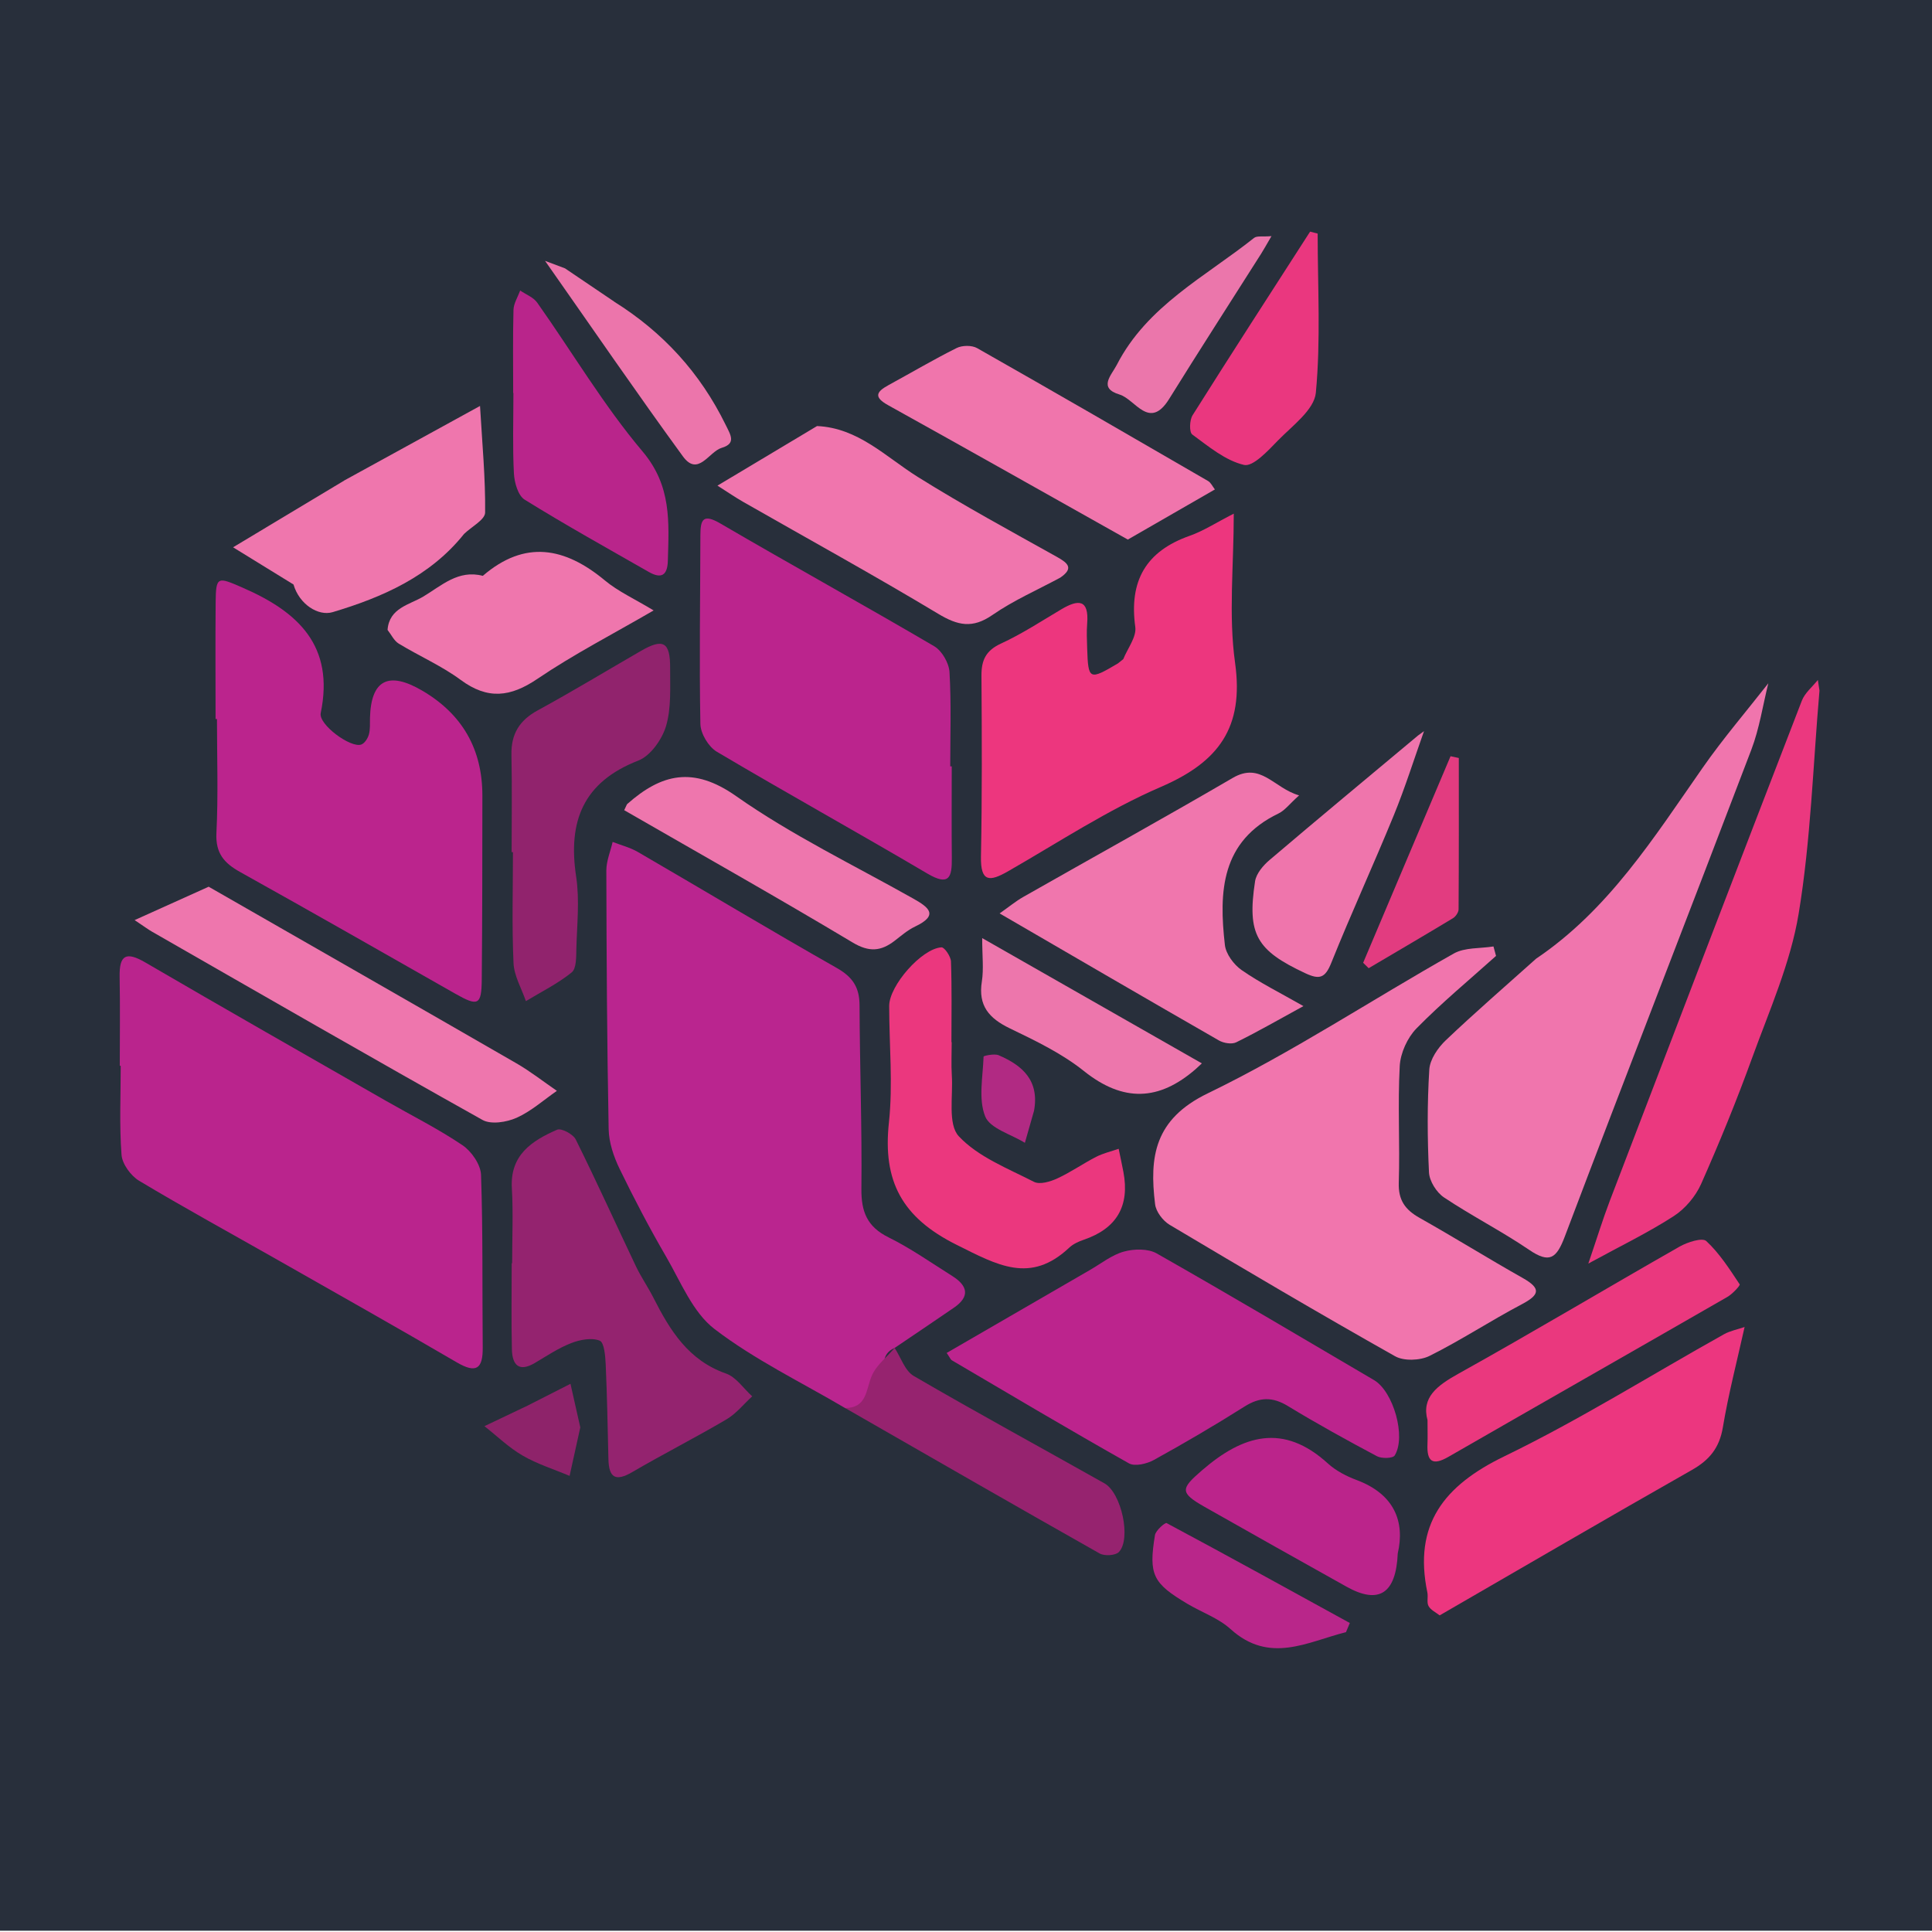
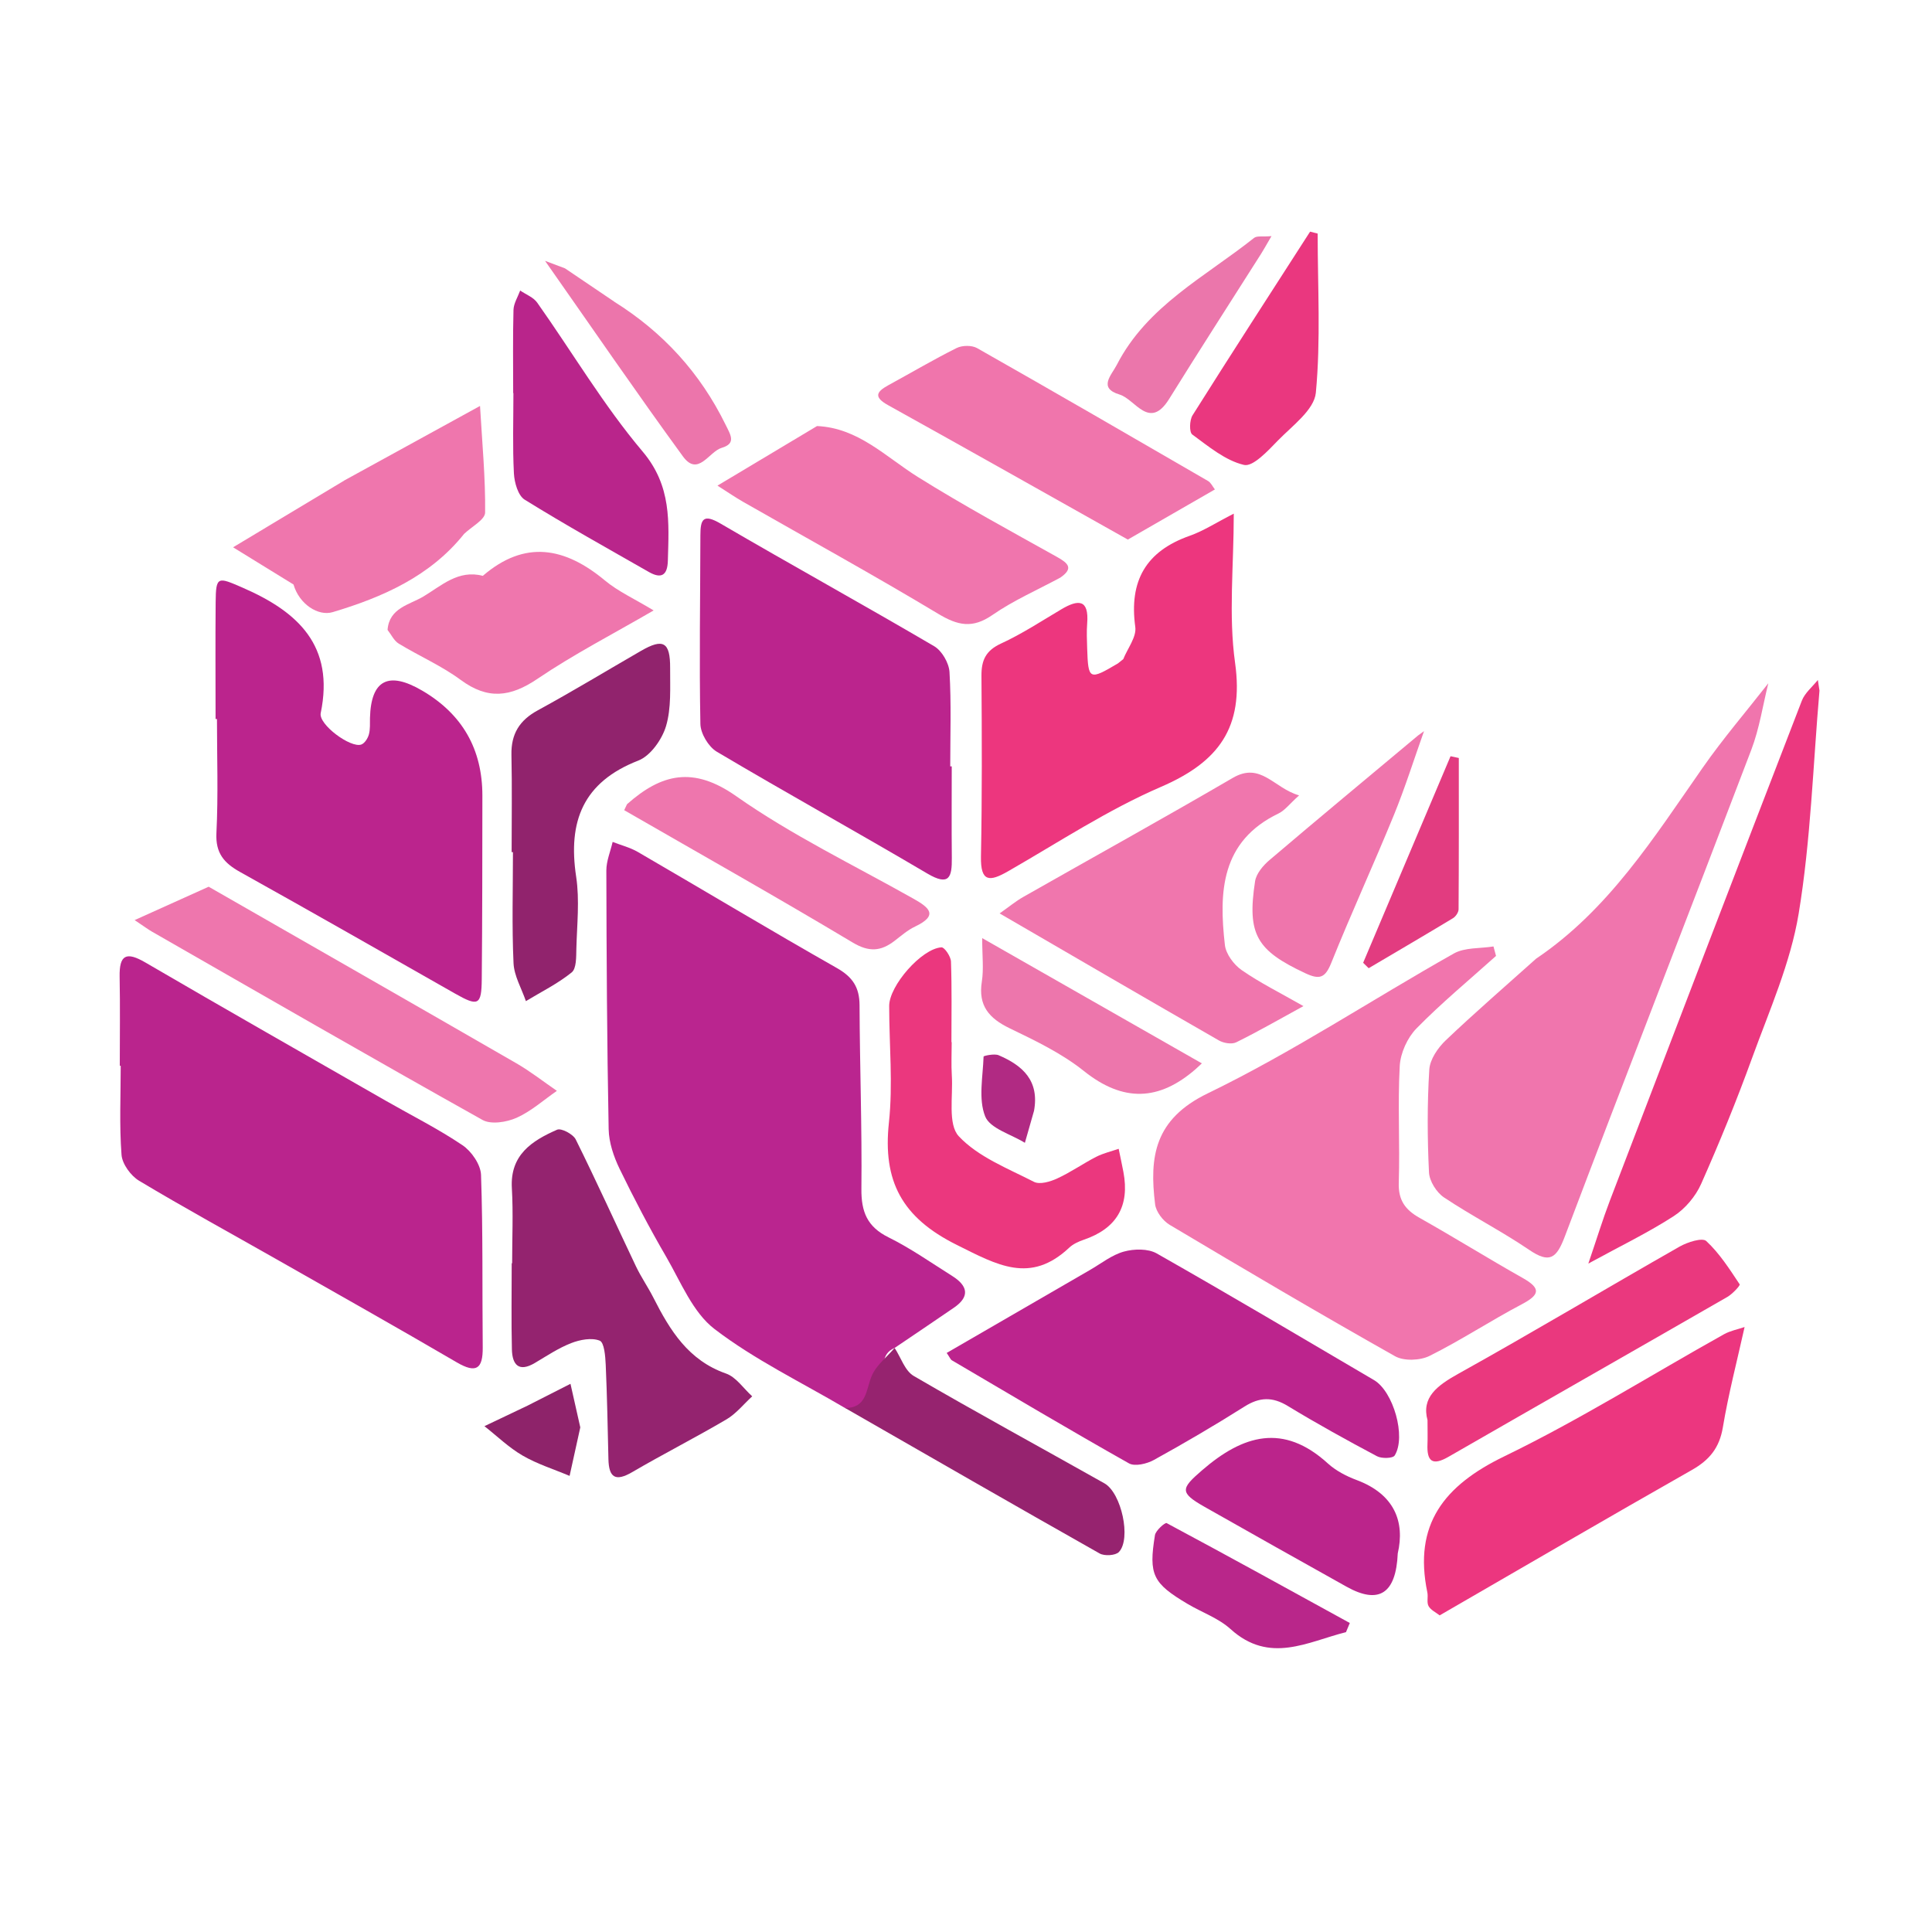
<svg xmlns="http://www.w3.org/2000/svg" id="Layer_1" data-name="Layer 1" viewBox="0 0 500 500">
  <defs>
    <style>
      .cls-1 {
-         fill: #282f3b;
+         fill: #96236f;
      }

-       .cls-1, .cls-2, .cls-3, .cls-4, .cls-5, .cls-6, .cls-7, .cls-8, .cls-9, .cls-10, .cls-11, .cls-12, .cls-13, .cls-14, .cls-15, .cls-16, .cls-17, .cls-18, .cls-19, .cls-20, .cls-21, .cls-22, .cls-23, .cls-24, .cls-25, .cls-26, .cls-27, .cls-28, .cls-29, .cls-30 {
+       .cls-1, .cls-2, .cls-3, .cls-4, .cls-5, .cls-6, .cls-7, .cls-8, .cls-9, .cls-10, .cls-11, .cls-12, .cls-13, .cls-14, .cls-15, .cls-16, .cls-17, .cls-18, .cls-19, .cls-20, .cls-21, .cls-22, .cls-23, .cls-24, .cls-25, .cls-26, .cls-27, .cls-28, .cls-29 {
        stroke-width: 0px;
      }

      .cls-2 {
-         fill: #96236f;
+         fill: #e23c80;
      }

      .cls-3 {
-         fill: #e23c80;
+         fill: #b12a83;
      }

      .cls-4 {
-         fill: #b12a83;
+         fill: #bb248b;
      }

      .cls-5 {
-         fill: #bb248b;
+         fill: #bb248d;
      }

      .cls-6 {
-         fill: #bb248d;
+         fill: #ba248d;
      }

      .cls-7 {
-         fill: #ba248d;
+         fill: #ba258f;
      }

      .cls-8 {
-         fill: #ba258f;
+         fill: #b9268a;
      }

      .cls-9 {
-         fill: #b9268a;
+         fill: #8e236a;
      }

      .cls-10 {
-         fill: #8e236a;
+         fill: #91236d;
      }

      .cls-11 {
-         fill: #91236d;
+         fill: #b9258b;
      }

      .cls-12 {
-         fill: #b9258b;
+         fill: #bc248d;
      }

      .cls-13 {
-         fill: #bc248d;
+         fill: #94236f;
      }

      .cls-14 {
-         fill: #94236f;
+         fill: #ef76ad;
      }

      .cls-15 {
-         fill: #ef76ad;
+         fill: #ef75ac;
      }

      .cls-16 {
-         fill: #ef75ac;
+         fill: #ee76ad;
      }

      .cls-17 {
-         fill: #ee76ad;
+         fill: #ec367f;
      }

      .cls-18 {
-         fill: #ec367f;
+         fill: #eb76ab;
      }

      .cls-19 {
-         fill: #eb76ab;
+         fill: #f175ad;
      }

      .cls-20 {
-         fill: #f175ad;
+         fill: #ed367e;
      }

      .cls-21 {
-         fill: #ed367e;
+         fill: #ec75ab;
      }

      .cls-22 {
-         fill: #ec75ab;
+         fill: #f076ad;
      }

      .cls-23 {
-         fill: #f076ad;
+         fill: #f075ac;
      }

      .cls-24 {
-         fill: #f075ac;
+         fill: #f075ad;
      }

      .cls-25 {
-         fill: #f075ad;
+         fill: #ed76ac;
      }

      .cls-26 {
-         fill: #ed76ac;
+         fill: #ea377f;
      }

      .cls-27 {
-         fill: #ea377f;
+         fill: #ea387e;
      }

      .cls-28 {
-         fill: #ea387e;
+         fill: #eb387f;
      }

      .cls-29 {
-         fill: #eb387f;
-       }
- 
-       .cls-30 {
        fill: #eb377e;
      }
    </style>
  </defs>
-   <rect class="cls-1" x="-1.85" y="-.36" width="501.85" height="500.03" />
-   <path class="cls-25" d="M457.64,176.83c-1.43,5.74-2.3,11.69-4.39,17.18-16,42.03-32.36,83.93-48.28,126-2.16,5.71-3.96,7.04-9.27,3.42-7.11-4.83-14.85-8.76-22-13.54-1.93-1.29-3.77-4.22-3.88-6.49-.43-8.85-.47-17.75.08-26.58.16-2.64,2.22-5.65,4.26-7.59,7.61-7.24,15.57-14.12,23.39-21.13,18.75-12.64,30.49-31.35,43.08-49.38,5.28-7.57,11.32-14.61,17.01-21.89Z" />
-   <path class="cls-21" d="M290.69,170.61c1.11-2.79,3.48-5.76,3.12-8.35-1.64-11.9,2.72-19.6,14.09-23.6,3.53-1.24,6.76-3.36,11.4-5.73,0,13.52-1.39,26.29.34,38.63,2.34,16.76-4.27,25.64-19.18,32.08-13.77,5.94-26.49,14.34-39.56,21.84-4.8,2.75-7.15,2.86-7.03-3.8.3-15.59.24-31.19.13-46.78-.03-4.04,1.12-6.53,5.06-8.35,5.42-2.49,10.46-5.81,15.61-8.86,4.4-2.61,7.19-2.65,6.69,3.67-.17,2.15-.06,4.32,0,6.47.27,8.15.53,8.26,7.96,3.86.45-.36.9-.72,1.35-1.08Z" />
-   <path class="cls-29" d="M470.88,178.73c-1.67,19.27-2.25,38.72-5.39,57.74-2.11,12.76-7.57,25.01-12.04,37.31-4,11.02-8.44,21.9-13.2,32.62-1.43,3.22-4.12,6.41-7.07,8.32-6.55,4.24-13.63,7.65-22.12,12.29,2.22-6.51,3.73-11.45,5.56-16.25,16.5-43.16,33.04-86.31,49.69-129.41.78-2.03,2.74-3.6,4.15-5.38.14.92.28,1.84.42,2.76Z" />
-   <path class="cls-18" d="M372.57,418.05c-.99-.78-2.3-1.38-2.86-2.4-.52-.94-.07-2.36-.31-3.51-3.66-17.6,4.3-27.68,19.91-35.24,19.48-9.44,37.92-21.02,56.86-31.6,1.62-.9,3.55-1.26,5.33-1.87-1.92,8.66-4.17,17.26-5.63,25.99-.89,5.29-3.46,8.42-8,11-21.84,12.4-43.54,25.07-65.29,37.64Z" />
-   <path class="cls-25" d="M274.42,149.48c-5.89,3.18-12.1,5.88-17.57,9.67-5.18,3.59-8.98,2.75-14.08-.32-16.62-9.99-33.62-19.34-50.46-28.96-2-1.14-3.89-2.45-6.63-4.19,9.11-5.45,17.44-10.44,25.77-15.42,10.69.49,17.75,7.97,26.09,13.18,11.74,7.34,23.93,13.95,36.02,20.7,2.93,1.64,4.31,2.95.86,5.34Z" />
-   <path class="cls-24" d="M314.41,126.67c-7.51,4.32-15.02,8.65-22.53,12.97-20.67-11.61-41.31-23.27-62.04-34.78-3.75-2.08-3.09-3.44.07-5.17,5.89-3.21,11.67-6.63,17.66-9.62,1.44-.72,3.93-.75,5.3.02,19.99,11.34,39.89,22.86,59.77,34.39.76.44,1.18,1.44,1.77,2.18Z" />
-   <path class="cls-16" d="M368.54,189.2c-2.58,7.25-4.89,14.61-7.8,21.73-5.25,12.83-11.05,25.43-16.22,38.29-1.57,3.91-3.03,4.37-6.71,2.65-12.59-5.9-15.11-10-13-23.79.31-2,2.09-4.1,3.75-5.51,12.73-10.83,25.59-21.49,38.41-32.21.53-.39,1.06-.77,1.59-1.16Z" />
-   <path class="cls-27" d="M341.01,60.45c0,13.74.82,27.57-.47,41.19-.42,4.43-6.11,8.56-9.84,12.39-2.56,2.64-6.43,6.84-8.76,6.29-4.84-1.14-9.18-4.79-13.38-7.87-.81-.59-.72-3.71.07-4.97,10.02-15.92,20.24-31.71,30.42-47.53.65.17,1.31.33,1.96.5Z" />
-   <path class="cls-22" d="M158.96,78.08c12.61,7.89,22.25,18.42,28.82,31.83,1.28,2.62,2.83,4.86-1,5.99-3.31.97-6.11,7.61-10.05,2.2-11.88-16.29-23.27-32.92-35.67-50.59,2.7,1.02,3.93,1.48,5.16,1.94,4.25,2.87,8.5,5.75,12.75,8.62Z" />
-   <path class="cls-19" d="M329.05,61.12c-1.45,2.48-2.01,3.51-2.64,4.5-7.95,12.54-16,25.01-23.83,37.62-5.13,8.26-8.75.1-12.83-1.13-5.63-1.69-2.12-4.97-.71-7.71,7.84-15.25,22.87-22.76,35.51-32.83.74-.59,2.21-.26,4.5-.46Z" />
-   <path class="cls-8" d="M218.71,364.4c-11.35-6.69-23.39-12.49-33.78-20.44-5.65-4.32-8.73-12.18-12.52-18.7-4.32-7.43-8.32-15.06-12.07-22.79-1.52-3.15-2.75-6.78-2.82-10.22-.43-22.32-.55-44.64-.6-66.96,0-2.46,1.06-4.93,1.63-7.4,2.19.85,4.53,1.44,6.53,2.6,17.18,9.98,34.21,20.22,51.49,30.03,4.09,2.32,5.86,5,5.88,9.62.06,15.84.65,31.69.48,47.52-.06,5.95,1.49,9.83,7.03,12.57,5.74,2.84,11.03,6.57,16.47,9.99,3.93,2.47,4.74,5.26.46,8.2-5.1,3.51-10.24,6.95-15.37,10.43-3.75,1.62-2.54,5.07-2.93,7.93-.94,6.88-3.72,9.02-9.89,7.62Z" />
-   <path class="cls-7" d="M31,275.83c0-7.68.11-15.37-.04-23.04-.11-5.71,1.73-6.58,6.66-3.7,20.66,12.05,41.45,23.88,62.2,35.77,6.65,3.81,13.54,7.25,19.87,11.52,2.34,1.58,4.71,5.01,4.8,7.68.52,14.87.29,29.76.44,44.64.05,5.55-1.65,6.84-6.73,3.87-15.47-9.04-31.09-17.83-46.67-26.69-11.86-6.74-23.84-13.29-35.53-20.3-2.15-1.29-4.37-4.34-4.55-6.72-.58-7.64-.21-15.35-.21-23.03-.09,0-.17,0-.26,0Z" />
-   <path class="cls-20" d="M387.17,247.39c-6.91,6.21-14.09,12.14-20.58,18.76-2.36,2.41-4.15,6.37-4.34,9.73-.55,10.05.07,20.15-.25,30.22-.14,4.53,1.68,7,5.4,9.09,8.97,5.05,17.71,10.5,26.67,15.55,4.83,2.72,4.41,4.36-.28,6.83-8.05,4.24-15.68,9.28-23.81,13.33-2.45,1.22-6.64,1.39-8.94.09-19.61-11.05-39-22.49-58.34-34.01-1.74-1.04-3.53-3.39-3.76-5.32-1.52-12.3-.18-22.01,13.62-28.7,21.92-10.62,42.4-24.2,63.68-36.19,2.86-1.61,6.82-1.27,10.27-1.83.22.82.44,1.64.66,2.45Z" />
-   <path class="cls-6" d="M55.79,186.1c0-10.08-.07-20.15.02-30.23.06-6.85.56-6.57,6.96-3.79,14.43,6.27,23.83,15.06,20.23,32.47-.61,2.95,7.77,9.13,10.51,8.13.87-.32,1.67-1.59,1.95-2.58.38-1.35.26-2.85.29-4.29q.39-14.79,13.56-7.05,15.53,9.12,15.53,27.15c-.02,15.83-.01,31.67-.16,47.5-.06,6.79-.93,7.13-6.96,3.7-18.5-10.52-36.98-21.07-55.57-31.43-4.15-2.31-6.4-4.87-6.14-10.1.49-9.81.14-19.66.14-29.5-.13,0-.26,0-.39,0Z" />
-   <path class="cls-6" d="M246.31,198.34c0,7.9-.06,15.8.02,23.7.06,4.95-.64,7.4-6.36,4.02-18.06-10.66-36.43-20.82-54.47-31.52-2.14-1.27-4.19-4.7-4.24-7.17-.31-16.27-.03-32.55,0-48.83,0-4.21.76-5.64,5.23-3.03,18.34,10.72,36.95,20.98,55.27,31.73,2,1.17,3.83,4.34,3.97,6.68.48,8.11.19,16.27.19,24.41.13,0,.26,0,.4,0Z" />
-   <path class="cls-13" d="M245,350.14c12.4-7.18,24.73-14.33,37.08-21.47,2.9-1.67,5.66-3.9,8.78-4.76,2.64-.73,6.27-.8,8.52.49,18.86,10.71,37.52,21.78,56.22,32.77,5,2.94,8.37,14.68,5.34,19.51-.48.77-3.37.84-4.58.19-7.78-4.14-15.51-8.4-23.04-12.98-4-2.44-7.33-2.35-11.25.13-7.67,4.84-15.51,9.44-23.45,13.82-1.81,1-4.91,1.74-6.44.88-15.4-8.68-30.59-17.71-45.83-26.67-.37-.22-.55-.76-1.34-1.9Z" />
-   <path class="cls-14" d="M132.54,326.93c0-6.47.3-12.97-.07-19.42-.51-8.63,5.2-12.29,11.7-15.14,1.09-.48,4.14,1.14,4.83,2.52,5.39,10.85,10.38,21.9,15.59,32.85,1.33,2.79,3.12,5.36,4.52,8.12,4.28,8.44,9.04,16.2,18.78,19.61,2.63.92,4.54,3.88,6.78,5.9-2.2,2.01-4.13,4.47-6.64,5.95-8.03,4.73-16.35,8.95-24.39,13.65-4.36,2.55-6.07,1.44-6.18-3.35-.19-8.14-.34-16.28-.7-24.41-.1-2.2-.37-5.78-1.56-6.25-2.08-.83-5.11-.25-7.39.64-3.29,1.28-6.31,3.31-9.38,5.13-4.18,2.48-5.85.45-5.95-3.49-.18-7.43-.05-14.86-.05-22.3.04,0,.07,0,.11,0Z" />
-   <path class="cls-23" d="M336.21,205.84c-2.47,2.21-3.67,3.88-5.3,4.67-14.94,7.18-15.48,20.29-13.91,34.05.27,2.34,2.31,5.09,4.34,6.5,4.68,3.26,9.86,5.82,15.99,9.32-6.33,3.46-11.77,6.6-17.4,9.37-1.15.57-3.25.22-4.47-.48-18.63-10.69-37.19-21.51-56.76-32.88,2.49-1.75,4.19-3.16,6.08-4.24,18.08-10.28,36.28-20.34,54.24-30.82,7.29-4.26,10.61,2.63,17.17,4.51Z" />
-   <path class="cls-30" d="M246.3,269.7c0,2.88-.15,5.77.03,8.63.35,5.39-1.09,12.63,1.81,15.74,5,5.34,12.66,8.31,19.45,11.79,1.5.77,4.22-.04,6.03-.88,3.47-1.59,6.64-3.83,10.04-5.58,1.83-.94,3.89-1.41,5.85-2.09.41,2,.85,4,1.23,6.01,1.66,8.8-1.75,14.62-10.25,17.52-1.34.46-2.76,1.1-3.77,2.05-10.08,9.48-18.61,4.51-29.14-.73-14.18-7.06-19.16-16.49-17.53-31.63,1.07-9.95.07-20.13.07-30.2,0-5.22,8.38-14.84,13.53-15.16.78-.05,2.41,2.35,2.46,3.66.25,6.95.12,13.91.12,20.87h.07Z" />
-   <path class="cls-11" d="M132.41,220.5c0-8.38.13-16.77-.05-25.15-.11-5.4,2.07-8.94,6.84-11.53,9.01-4.91,17.79-10.24,26.68-15.37,5.76-3.33,7.59-2.32,7.55,4.48-.03,5.02.33,10.29-1.06,14.98-1.03,3.45-4.01,7.69-7.16,8.92-14.32,5.57-18.27,15.74-16.1,30.06.92,6.09.21,12.43.05,18.66-.05,2.1.04,5.1-1.21,6.11-3.6,2.91-7.85,5.01-11.85,7.43-1.12-3.28-3.05-6.52-3.2-9.84-.44-9.56-.15-19.15-.15-28.72-.11,0-.22,0-.33,0Z" />
-   <path class="cls-17" d="M53.95,229.45c26.56,15.23,53.15,30.42,79.67,45.72,3.66,2.11,7.01,4.75,10.5,7.14-3.45,2.39-6.67,5.3-10.44,6.98-2.57,1.14-6.61,1.79-8.81.55-28.63-16.02-57.06-32.41-85.52-48.72-1.02-.58-1.96-1.3-4.51-3,7.09-3.2,13.12-5.91,19.15-8.63,0,0-.03-.04-.03-.04Z" />
-   <path class="cls-12" d="M132.81,101.73c0-7.18-.11-14.36.08-21.53.05-1.68,1.12-3.34,1.73-5.01,1.5,1.03,3.44,1.75,4.42,3.15,9.1,12.86,17.17,26.56,27.29,38.54,7.52,8.92,6.78,18.27,6.51,28.23-.1,3.81-1.7,4.76-4.93,2.91-10.76-6.15-21.61-12.18-32.13-18.71-1.71-1.06-2.65-4.41-2.78-6.77-.36-6.92-.13-13.87-.13-20.8-.02,0-.04,0-.06,0Z" />
-   <path class="cls-15" d="M89.07,124.36c11.58-6.36,23.16-12.71,35.16-19.3.57,9.78,1.42,18.69,1.32,27.59-.02,1.86-3.54,3.68-5.45,5.53-8.79,11-21.14,16.4-34,20.24-3.74,1.12-8.65-2.03-10.14-7.15-4.82-2.97-9.64-5.93-15.64-9.63,10.02-6.02,19.37-11.63,28.72-17.25,0,0,.02-.02.02-.02Z" />
-   <path class="cls-28" d="M369.45,367.58c-1.63-5.93,2.44-8.98,8.05-12.1,19.21-10.69,38.09-21.99,57.19-32.87,2.03-1.15,5.87-2.38,6.89-1.43,3.43,3.18,6.03,7.27,8.65,11.21.18.28-1.87,2.5-3.2,3.26-24.04,13.83-48.14,27.55-72.18,41.38-4.18,2.41-5.61,1.14-5.42-3.3.07-1.67.01-3.35.01-6.15Z" />
-   <path class="cls-15" d="M124.95,149.03c10.91-9.39,21.25-7.41,31.61,1.2,3.43,2.85,7.65,4.75,12.6,7.75-10.6,6.16-20.71,11.36-30.05,17.69-7.02,4.76-12.89,5.45-19.88.29-4.96-3.66-10.75-6.17-16.05-9.4-1.22-.75-1.93-2.34-2.88-3.54.42-5.69,5.67-6.5,9.25-8.63,4.67-2.79,9.08-7.04,15.4-5.36Z" />
-   <path class="cls-5" d="M361.74,402.01q-.68,15.63-13.25,8.63c-12.27-6.86-24.53-13.73-36.75-20.67-6.51-3.7-6.16-4.7-.65-9.46,10.6-9.17,21.01-12.28,32.56-1.77,2.07,1.88,4.77,3.29,7.42,4.28,9.86,3.68,12.55,10.86,10.67,19Z" />
-   <path class="cls-17" d="M161.55,209.67c.59-1.21.64-1.46.79-1.6,8.86-7.82,17.06-9.84,28.16-2.04,14.4,10.12,30.47,17.86,45.88,26.54,4.11,2.31,6.58,4.3.45,7.22-1.92.91-3.59,2.37-5.29,3.68-3.55,2.73-6.6,3.01-10.89.44-19.44-11.64-39.19-22.76-59.1-34.23Z" />
-   <path class="cls-2" d="M218.71,364.4c5.68-.04,5.36-4.68,6.89-8.31,1.16-2.76,3.9-4.86,5.93-7.25,1.62,2.47,2.66,5.93,4.95,7.26,16.31,9.5,32.9,18.52,49.35,27.79,4.4,2.48,6.98,14.37,3.74,17.77-.88.92-3.73,1.09-4.98.38-22.02-12.44-43.94-25.06-65.88-37.65Z" />
-   <path class="cls-26" d="M311.04,275.2c-1.24,1.15-1.41,1.31-1.59,1.47-9.5,8.28-18.77,8.64-28.94.51-5.7-4.56-12.53-7.84-19.17-11.04-5.38-2.6-8.23-5.86-7.24-12.12.51-3.23.09-6.61.09-11.24,19.4,11.06,37.88,21.6,56.85,32.42Z" />
-   <path class="cls-9" d="M348.34,422.4c-9.95,2.49-19.77,8.35-29.88-.8-3.11-2.82-7.41-4.31-11.1-6.5-9.02-5.35-10.13-7.54-8.46-17.8.2-1.23,2.63-3.33,3.01-3.13,15.88,8.49,31.64,17.19,47.42,25.86-.33.79-.66,1.58-.99,2.37Z" />
-   <path class="cls-3" d="M377.54,196.16c0,13.05.03,26.11-.06,39.16,0,.79-.74,1.88-1.45,2.31-7.24,4.37-14.54,8.64-21.82,12.94-.48-.47-.96-.94-1.43-1.4,7.54-17.82,15.08-35.64,22.62-53.46.72.15,1.43.3,2.15.46Z" />
-   <path class="cls-10" d="M150.18,369.4c-.99,4.48-1.88,8.52-2.77,12.56-4.07-1.72-8.37-3.06-12.16-5.26-3.57-2.07-6.61-5.04-9.88-7.61,3.74-1.78,7.48-3.56,11.22-5.34.43-.21.85-.44,1.27-.65,3.26-1.66,6.52-3.31,9.78-4.97.85,3.8,1.71,7.59,2.54,11.28Z" />
-   <path class="cls-4" d="M267.58,287.56c-.78,2.73-1.56,5.47-2.34,8.2-3.58-2.22-9.03-3.7-10.28-6.84-1.8-4.53-.58-10.27-.41-15.49,0-.18,2.78-.81,3.89-.34,6.21,2.66,10.62,6.57,9.15,14.47Z" />
+   <path class="cls-24" d="M457.64,176.83c-1.43,5.74-2.3,11.69-4.39,17.18-16,42.03-32.36,83.93-48.28,126-2.16,5.71-3.96,7.04-9.27,3.42-7.11-4.83-14.85-8.76-22-13.54-1.93-1.29-3.77-4.22-3.88-6.49-.43-8.85-.47-17.75.08-26.58.16-2.64,2.22-5.65,4.26-7.59,7.61-7.24,15.57-14.12,23.39-21.13,18.75-12.64,30.49-31.35,43.08-49.38,5.28-7.57,11.32-14.61,17.01-21.89Z" />
+   <path class="cls-20" d="M290.69,170.61c1.11-2.79,3.48-5.76,3.12-8.35-1.64-11.9,2.72-19.6,14.09-23.6,3.53-1.24,6.76-3.36,11.4-5.73,0,13.52-1.39,26.29.34,38.63,2.34,16.76-4.27,25.64-19.18,32.08-13.77,5.94-26.49,14.34-39.56,21.84-4.8,2.75-7.15,2.86-7.03-3.8.3-15.59.24-31.19.13-46.78-.03-4.04,1.12-6.53,5.06-8.35,5.42-2.49,10.46-5.81,15.61-8.86,4.4-2.61,7.19-2.65,6.69,3.67-.17,2.15-.06,4.32,0,6.47.27,8.15.53,8.26,7.96,3.86.45-.36.9-.72,1.35-1.08Z" />
+   <path class="cls-28" d="M470.88,178.73c-1.67,19.27-2.25,38.72-5.39,57.74-2.11,12.76-7.57,25.01-12.04,37.31-4,11.02-8.44,21.9-13.2,32.62-1.43,3.22-4.12,6.41-7.07,8.32-6.55,4.24-13.63,7.65-22.12,12.29,2.22-6.51,3.73-11.45,5.56-16.25,16.5-43.16,33.04-86.31,49.69-129.41.78-2.03,2.74-3.6,4.15-5.38.14.92.28,1.84.42,2.76Z" />
+   <path class="cls-17" d="M372.57,418.05c-.99-.78-2.3-1.38-2.86-2.4-.52-.94-.07-2.36-.31-3.51-3.66-17.6,4.3-27.68,19.91-35.24,19.48-9.44,37.92-21.02,56.86-31.6,1.62-.9,3.55-1.26,5.33-1.87-1.92,8.66-4.17,17.26-5.63,25.99-.89,5.29-3.46,8.42-8,11-21.84,12.4-43.54,25.07-65.29,37.64Z" />
+   <path class="cls-24" d="M274.42,149.48c-5.89,3.18-12.1,5.88-17.57,9.67-5.18,3.59-8.98,2.75-14.08-.32-16.62-9.99-33.62-19.34-50.46-28.96-2-1.14-3.89-2.45-6.63-4.19,9.11-5.45,17.44-10.44,25.77-15.42,10.69.49,17.75,7.97,26.09,13.18,11.74,7.34,23.93,13.95,36.02,20.7,2.93,1.64,4.31,2.95.86,5.34Z" />
+   <path class="cls-23" d="M314.41,126.67c-7.51,4.32-15.02,8.65-22.53,12.97-20.67-11.61-41.31-23.27-62.04-34.78-3.75-2.08-3.09-3.44.07-5.17,5.89-3.21,11.67-6.63,17.66-9.62,1.44-.72,3.93-.75,5.3.02,19.99,11.34,39.89,22.86,59.77,34.39.76.44,1.18,1.44,1.77,2.18Z" />
+   <path class="cls-15" d="M368.54,189.2c-2.58,7.25-4.89,14.61-7.8,21.73-5.25,12.83-11.05,25.43-16.22,38.29-1.57,3.91-3.03,4.37-6.71,2.65-12.59-5.9-15.11-10-13-23.79.31-2,2.09-4.1,3.75-5.51,12.73-10.83,25.59-21.49,38.41-32.21.53-.39,1.06-.77,1.59-1.16Z" />
+   <path class="cls-26" d="M341.01,60.45c0,13.74.82,27.57-.47,41.19-.42,4.43-6.11,8.56-9.84,12.39-2.56,2.64-6.43,6.84-8.76,6.29-4.84-1.14-9.18-4.79-13.38-7.87-.81-.59-.72-3.71.07-4.97,10.02-15.92,20.24-31.71,30.42-47.53.65.17,1.31.33,1.96.5Z" />
+   <path class="cls-21" d="M158.96,78.08c12.61,7.89,22.25,18.42,28.82,31.83,1.28,2.62,2.83,4.86-1,5.99-3.31.97-6.11,7.61-10.05,2.2-11.88-16.29-23.27-32.92-35.67-50.59,2.7,1.02,3.93,1.48,5.16,1.94,4.25,2.87,8.5,5.75,12.75,8.62Z" />
+   <path class="cls-18" d="M329.05,61.12c-1.45,2.48-2.01,3.51-2.64,4.5-7.95,12.54-16,25.01-23.83,37.62-5.13,8.26-8.75.1-12.83-1.13-5.63-1.69-2.12-4.97-.71-7.71,7.84-15.25,22.87-22.76,35.51-32.83.74-.59,2.21-.26,4.5-.46Z" />
+   <path class="cls-7" d="M218.71,364.4c-11.35-6.69-23.39-12.49-33.78-20.44-5.65-4.32-8.73-12.18-12.52-18.7-4.32-7.43-8.32-15.06-12.07-22.79-1.52-3.15-2.75-6.78-2.82-10.22-.43-22.32-.55-44.64-.6-66.96,0-2.46,1.06-4.93,1.63-7.4,2.19.85,4.53,1.44,6.53,2.6,17.18,9.98,34.21,20.22,51.49,30.03,4.09,2.32,5.86,5,5.88,9.62.06,15.84.65,31.69.48,47.52-.06,5.95,1.49,9.83,7.03,12.57,5.74,2.84,11.03,6.57,16.47,9.99,3.93,2.47,4.74,5.26.46,8.2-5.1,3.51-10.24,6.95-15.37,10.43-3.75,1.62-2.54,5.07-2.93,7.93-.94,6.88-3.72,9.02-9.89,7.62Z" />
+   <path class="cls-6" d="M31,275.83c0-7.68.11-15.37-.04-23.04-.11-5.71,1.73-6.58,6.66-3.7,20.66,12.05,41.45,23.88,62.2,35.77,6.65,3.81,13.54,7.25,19.87,11.52,2.34,1.58,4.71,5.01,4.8,7.68.52,14.87.29,29.76.44,44.64.05,5.55-1.65,6.84-6.73,3.87-15.47-9.04-31.09-17.83-46.67-26.69-11.86-6.74-23.84-13.29-35.53-20.3-2.15-1.29-4.37-4.34-4.55-6.72-.58-7.64-.21-15.35-.21-23.03-.09,0-.17,0-.26,0Z" />
+   <path class="cls-19" d="M387.17,247.39c-6.91,6.21-14.09,12.14-20.58,18.76-2.36,2.41-4.15,6.37-4.34,9.73-.55,10.05.07,20.15-.25,30.22-.14,4.53,1.68,7,5.4,9.09,8.97,5.05,17.71,10.5,26.67,15.55,4.83,2.72,4.41,4.36-.28,6.83-8.05,4.24-15.68,9.28-23.81,13.33-2.45,1.22-6.64,1.39-8.94.09-19.61-11.05-39-22.49-58.34-34.01-1.74-1.04-3.53-3.39-3.76-5.32-1.52-12.3-.18-22.01,13.62-28.7,21.92-10.62,42.4-24.2,63.68-36.19,2.86-1.61,6.82-1.27,10.27-1.83.22.82.44,1.64.66,2.45Z" />
+   <path class="cls-5" d="M55.79,186.1c0-10.08-.07-20.15.02-30.23.06-6.85.56-6.57,6.96-3.79,14.43,6.27,23.83,15.06,20.23,32.47-.61,2.95,7.77,9.13,10.51,8.13.87-.32,1.67-1.59,1.95-2.58.38-1.35.26-2.85.29-4.29q.39-14.79,13.56-7.05,15.53,9.12,15.53,27.15c-.02,15.83-.01,31.67-.16,47.5-.06,6.79-.93,7.13-6.96,3.7-18.5-10.52-36.98-21.07-55.57-31.43-4.15-2.31-6.4-4.87-6.14-10.1.49-9.81.14-19.66.14-29.5-.13,0-.26,0-.39,0Z" />
+   <path class="cls-5" d="M246.31,198.34c0,7.9-.06,15.8.02,23.7.06,4.95-.64,7.4-6.36,4.02-18.06-10.66-36.43-20.82-54.47-31.52-2.14-1.27-4.19-4.7-4.24-7.17-.31-16.27-.03-32.55,0-48.83,0-4.21.76-5.64,5.23-3.03,18.34,10.72,36.95,20.98,55.27,31.73,2,1.17,3.83,4.34,3.97,6.68.48,8.11.19,16.27.19,24.41.13,0,.26,0,.4,0Z" />
+   <path class="cls-12" d="M245,350.14c12.4-7.18,24.73-14.33,37.08-21.47,2.9-1.67,5.66-3.9,8.78-4.76,2.64-.73,6.27-.8,8.52.49,18.86,10.71,37.52,21.78,56.22,32.77,5,2.94,8.37,14.68,5.34,19.51-.48.77-3.37.84-4.58.19-7.78-4.14-15.51-8.4-23.04-12.98-4-2.44-7.33-2.35-11.25.13-7.67,4.84-15.51,9.44-23.45,13.82-1.81,1-4.91,1.74-6.44.88-15.4-8.68-30.59-17.71-45.83-26.67-.37-.22-.55-.76-1.34-1.9Z" />
+   <path class="cls-13" d="M132.54,326.93c0-6.47.3-12.97-.07-19.42-.51-8.63,5.2-12.29,11.7-15.14,1.09-.48,4.14,1.14,4.83,2.52,5.39,10.85,10.38,21.9,15.59,32.85,1.33,2.79,3.12,5.36,4.52,8.12,4.28,8.44,9.04,16.2,18.78,19.61,2.63.92,4.54,3.88,6.78,5.9-2.2,2.01-4.13,4.47-6.64,5.95-8.03,4.73-16.35,8.95-24.39,13.65-4.36,2.55-6.07,1.44-6.18-3.35-.19-8.14-.34-16.28-.7-24.41-.1-2.2-.37-5.78-1.56-6.25-2.08-.83-5.11-.25-7.39.64-3.29,1.28-6.31,3.31-9.38,5.13-4.18,2.48-5.85.45-5.95-3.49-.18-7.43-.05-14.86-.05-22.3.04,0,.07,0,.11,0Z" />
+   <path class="cls-22" d="M336.21,205.84c-2.47,2.21-3.67,3.88-5.3,4.67-14.94,7.18-15.48,20.29-13.91,34.05.27,2.34,2.31,5.09,4.34,6.5,4.68,3.26,9.86,5.82,15.99,9.32-6.33,3.46-11.77,6.6-17.4,9.37-1.15.57-3.25.22-4.47-.48-18.63-10.69-37.19-21.51-56.76-32.88,2.49-1.75,4.19-3.16,6.08-4.24,18.08-10.28,36.28-20.34,54.24-30.82,7.29-4.26,10.61,2.63,17.17,4.51Z" />
+   <path class="cls-29" d="M246.3,269.7c0,2.88-.15,5.77.03,8.63.35,5.39-1.09,12.63,1.81,15.74,5,5.34,12.66,8.31,19.45,11.79,1.5.77,4.22-.04,6.03-.88,3.47-1.59,6.64-3.83,10.04-5.58,1.83-.94,3.89-1.41,5.85-2.09.41,2,.85,4,1.23,6.01,1.66,8.8-1.75,14.62-10.25,17.52-1.34.46-2.76,1.1-3.77,2.05-10.08,9.48-18.61,4.51-29.14-.73-14.18-7.06-19.16-16.49-17.53-31.63,1.07-9.95.07-20.13.07-30.2,0-5.22,8.38-14.84,13.53-15.16.78-.05,2.41,2.35,2.46,3.66.25,6.95.12,13.91.12,20.87h.07Z" />
+   <path class="cls-10" d="M132.41,220.5c0-8.38.13-16.77-.05-25.15-.11-5.4,2.07-8.94,6.84-11.53,9.01-4.91,17.79-10.24,26.68-15.37,5.76-3.33,7.59-2.32,7.55,4.48-.03,5.02.33,10.29-1.06,14.98-1.03,3.45-4.01,7.69-7.16,8.92-14.32,5.57-18.27,15.74-16.1,30.06.92,6.09.21,12.43.05,18.66-.05,2.1.04,5.1-1.21,6.11-3.6,2.91-7.85,5.01-11.85,7.43-1.12-3.28-3.05-6.52-3.2-9.84-.44-9.56-.15-19.15-.15-28.72-.11,0-.22,0-.33,0Z" />
+   <path class="cls-16" d="M53.95,229.45c26.56,15.23,53.15,30.42,79.67,45.72,3.66,2.11,7.01,4.75,10.5,7.14-3.45,2.39-6.67,5.3-10.44,6.98-2.57,1.14-6.61,1.79-8.81.55-28.63-16.02-57.06-32.41-85.52-48.72-1.02-.58-1.96-1.3-4.51-3,7.09-3.2,13.12-5.91,19.15-8.63,0,0-.03-.04-.03-.04Z" />
+   <path class="cls-11" d="M132.81,101.73c0-7.18-.11-14.36.08-21.53.05-1.68,1.12-3.34,1.73-5.01,1.5,1.03,3.44,1.75,4.42,3.15,9.1,12.86,17.17,26.56,27.29,38.54,7.52,8.92,6.78,18.27,6.51,28.23-.1,3.81-1.7,4.76-4.93,2.91-10.76-6.15-21.61-12.18-32.13-18.71-1.71-1.06-2.65-4.41-2.78-6.77-.36-6.92-.13-13.87-.13-20.8-.02,0-.04,0-.06,0Z" />
+   <path class="cls-14" d="M89.07,124.36c11.58-6.36,23.16-12.71,35.16-19.3.57,9.78,1.42,18.69,1.32,27.59-.02,1.86-3.54,3.68-5.45,5.53-8.79,11-21.14,16.4-34,20.24-3.74,1.12-8.65-2.03-10.14-7.15-4.82-2.97-9.64-5.93-15.64-9.63,10.02-6.02,19.37-11.63,28.72-17.25,0,0,.02-.02.02-.02Z" />
+   <path class="cls-27" d="M369.45,367.58c-1.63-5.93,2.44-8.98,8.05-12.1,19.21-10.69,38.09-21.99,57.19-32.87,2.03-1.15,5.87-2.38,6.89-1.43,3.43,3.18,6.03,7.27,8.65,11.21.18.28-1.87,2.5-3.2,3.26-24.04,13.83-48.14,27.55-72.18,41.38-4.18,2.41-5.61,1.14-5.42-3.3.07-1.67.01-3.35.01-6.15Z" />
+   <path class="cls-14" d="M124.95,149.03c10.91-9.39,21.25-7.41,31.61,1.2,3.43,2.85,7.65,4.75,12.6,7.75-10.6,6.16-20.71,11.36-30.05,17.69-7.02,4.76-12.89,5.45-19.88.29-4.96-3.66-10.75-6.17-16.05-9.4-1.22-.75-1.93-2.34-2.88-3.54.42-5.69,5.67-6.5,9.25-8.63,4.67-2.79,9.08-7.04,15.4-5.36Z" />
+   <path class="cls-4" d="M361.74,402.01q-.68,15.63-13.25,8.63c-12.27-6.86-24.53-13.73-36.75-20.67-6.51-3.7-6.16-4.7-.65-9.46,10.6-9.17,21.01-12.28,32.56-1.77,2.07,1.88,4.77,3.29,7.42,4.28,9.86,3.68,12.55,10.86,10.67,19Z" />
+   <path class="cls-16" d="M161.55,209.67c.59-1.21.64-1.46.79-1.6,8.86-7.82,17.06-9.84,28.16-2.04,14.4,10.12,30.47,17.86,45.88,26.54,4.11,2.31,6.58,4.3.45,7.22-1.92.91-3.59,2.37-5.29,3.68-3.55,2.73-6.6,3.01-10.89.44-19.44-11.64-39.19-22.76-59.1-34.23Z" />
+   <path class="cls-1" d="M218.71,364.4c5.68-.04,5.36-4.68,6.89-8.31,1.16-2.76,3.9-4.86,5.93-7.25,1.62,2.47,2.66,5.93,4.95,7.26,16.31,9.5,32.9,18.52,49.35,27.79,4.4,2.48,6.98,14.37,3.74,17.77-.88.92-3.73,1.09-4.98.38-22.02-12.44-43.94-25.06-65.88-37.65Z" />
+   <path class="cls-25" d="M311.04,275.2c-1.24,1.15-1.41,1.31-1.59,1.47-9.5,8.28-18.77,8.64-28.94.51-5.7-4.56-12.53-7.84-19.17-11.04-5.38-2.6-8.23-5.86-7.24-12.12.51-3.23.09-6.61.09-11.24,19.4,11.06,37.88,21.6,56.85,32.42Z" />
+   <path class="cls-8" d="M348.34,422.4c-9.95,2.49-19.77,8.35-29.88-.8-3.11-2.82-7.41-4.31-11.1-6.5-9.02-5.35-10.13-7.54-8.46-17.8.2-1.23,2.63-3.33,3.01-3.13,15.88,8.49,31.64,17.19,47.42,25.86-.33.79-.66,1.58-.99,2.37Z" />
+   <path class="cls-2" d="M377.54,196.16c0,13.05.03,26.11-.06,39.16,0,.79-.74,1.88-1.45,2.31-7.24,4.37-14.54,8.64-21.82,12.94-.48-.47-.96-.94-1.43-1.4,7.54-17.82,15.08-35.64,22.62-53.46.72.15,1.43.3,2.15.46Z" />
+   <path class="cls-9" d="M150.18,369.4c-.99,4.48-1.88,8.52-2.77,12.56-4.07-1.72-8.37-3.06-12.16-5.26-3.57-2.07-6.61-5.04-9.88-7.61,3.74-1.78,7.48-3.56,11.22-5.34.43-.21.85-.44,1.27-.65,3.26-1.66,6.52-3.31,9.78-4.97.85,3.8,1.71,7.59,2.54,11.28Z" />
+   <path class="cls-3" d="M267.58,287.56c-.78,2.73-1.56,5.47-2.34,8.2-3.58-2.22-9.03-3.7-10.28-6.84-1.8-4.53-.58-10.27-.41-15.49,0-.18,2.78-.81,3.89-.34,6.21,2.66,10.62,6.57,9.15,14.47Z" />
</svg>
